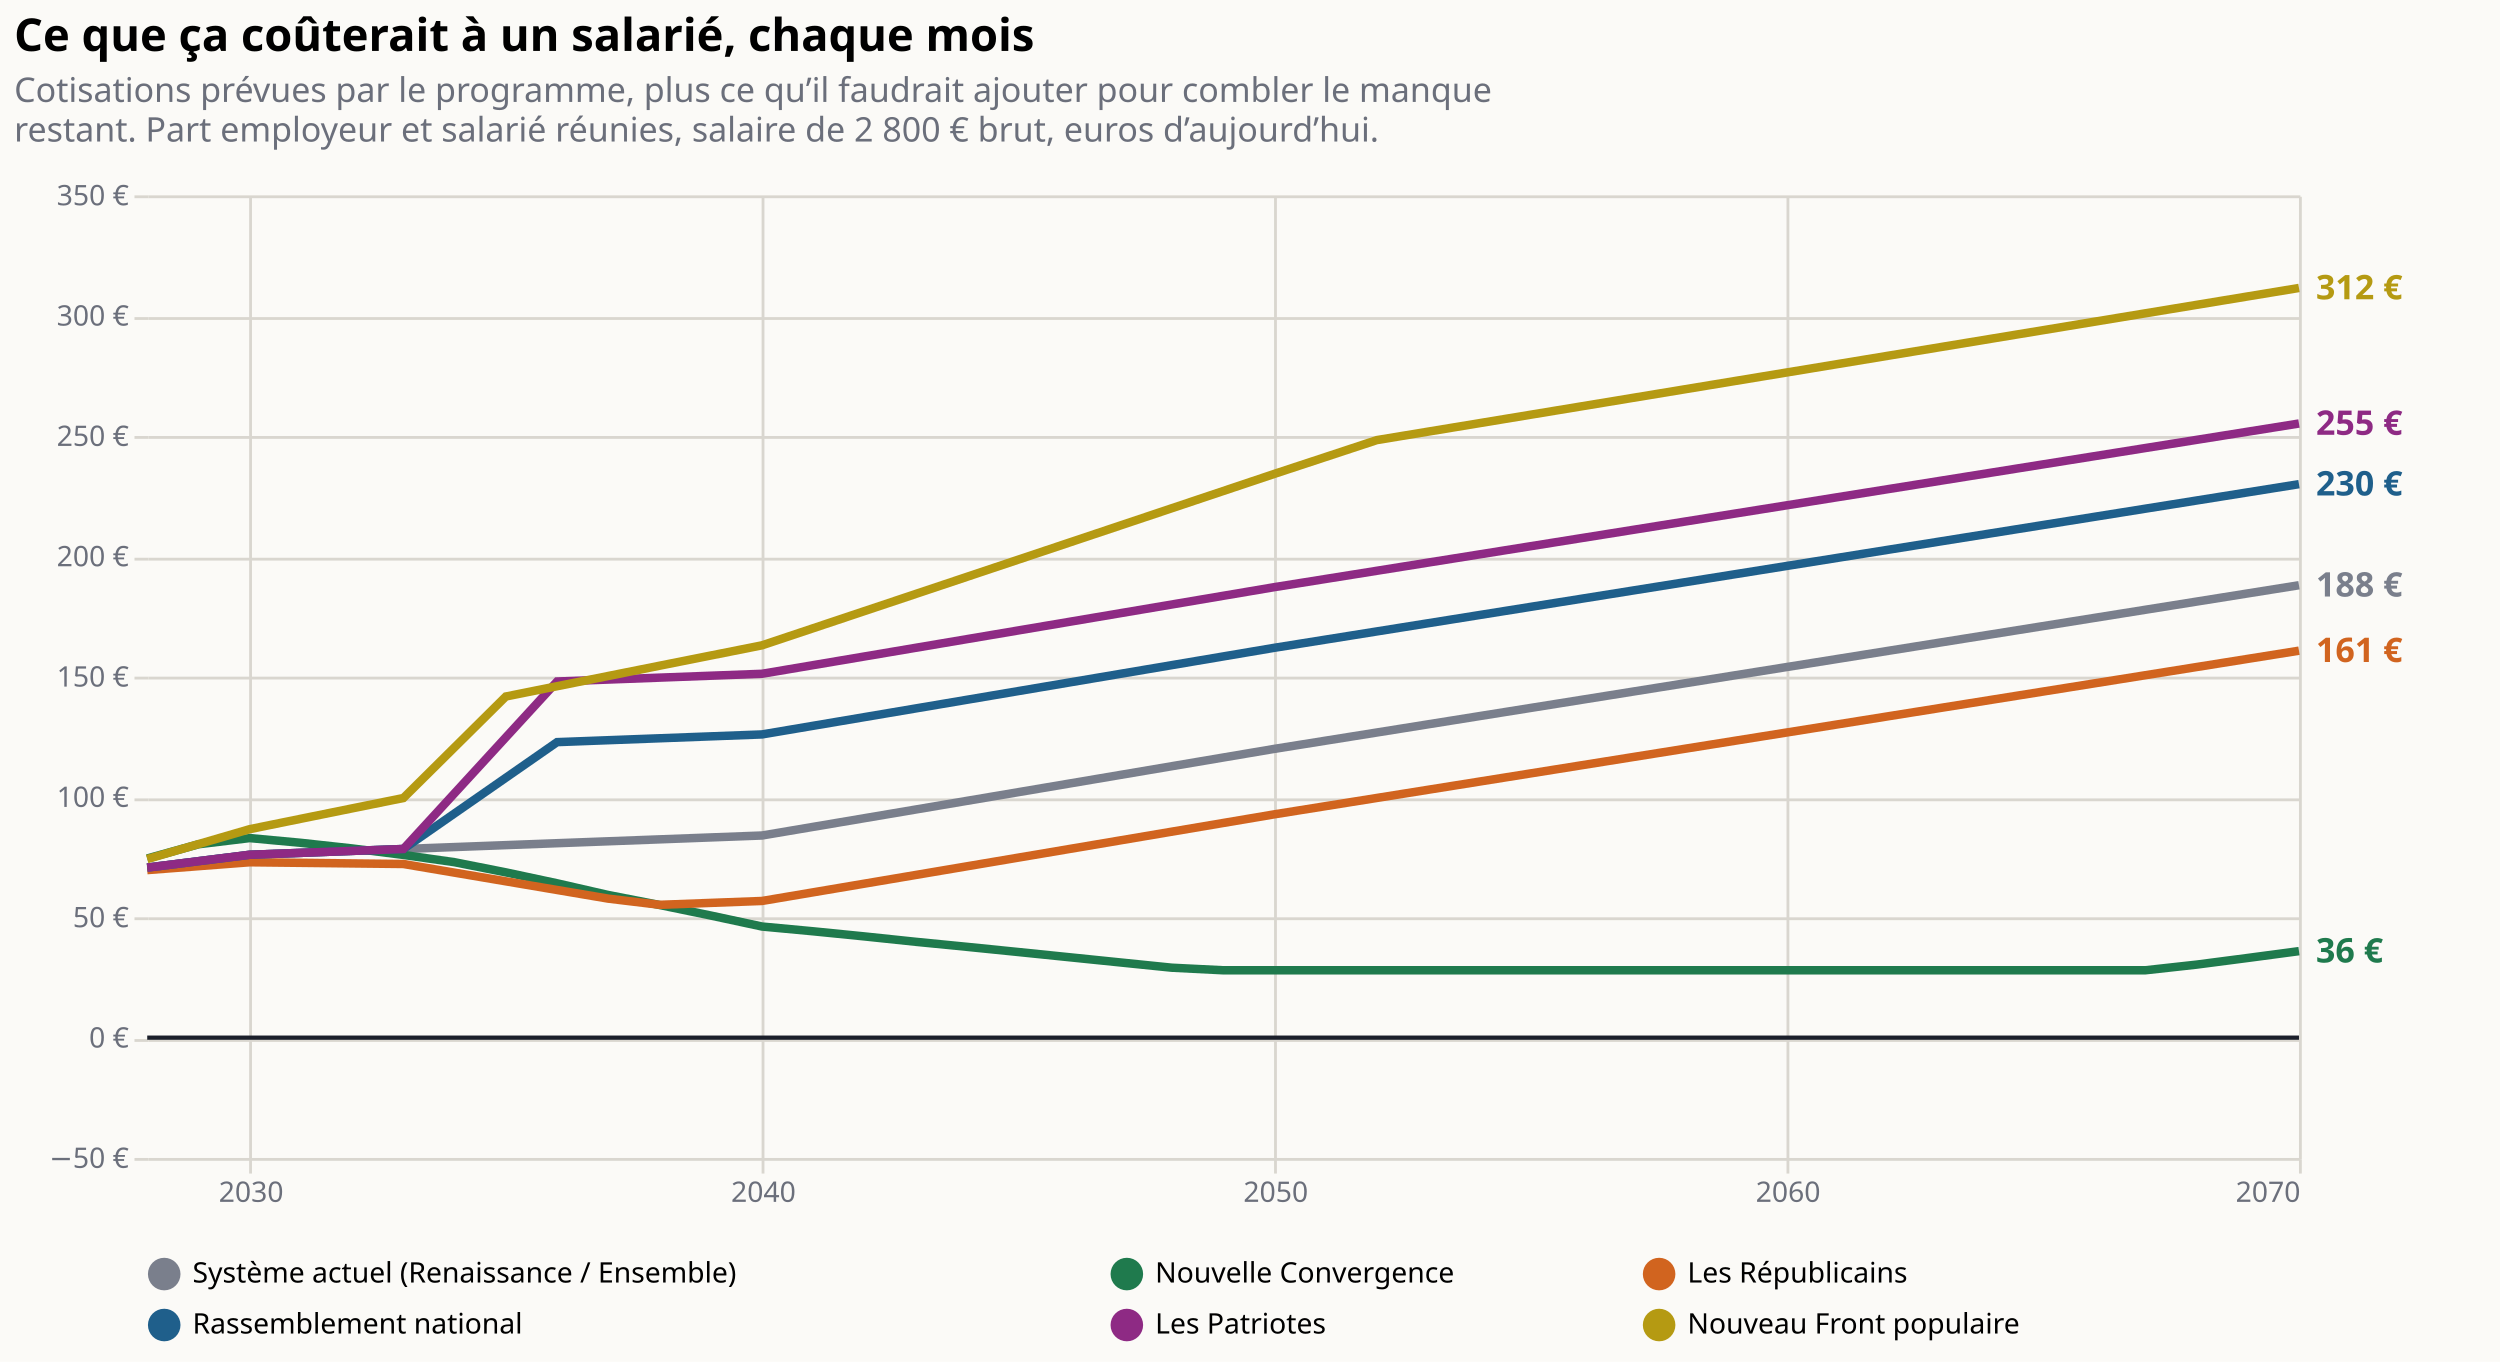
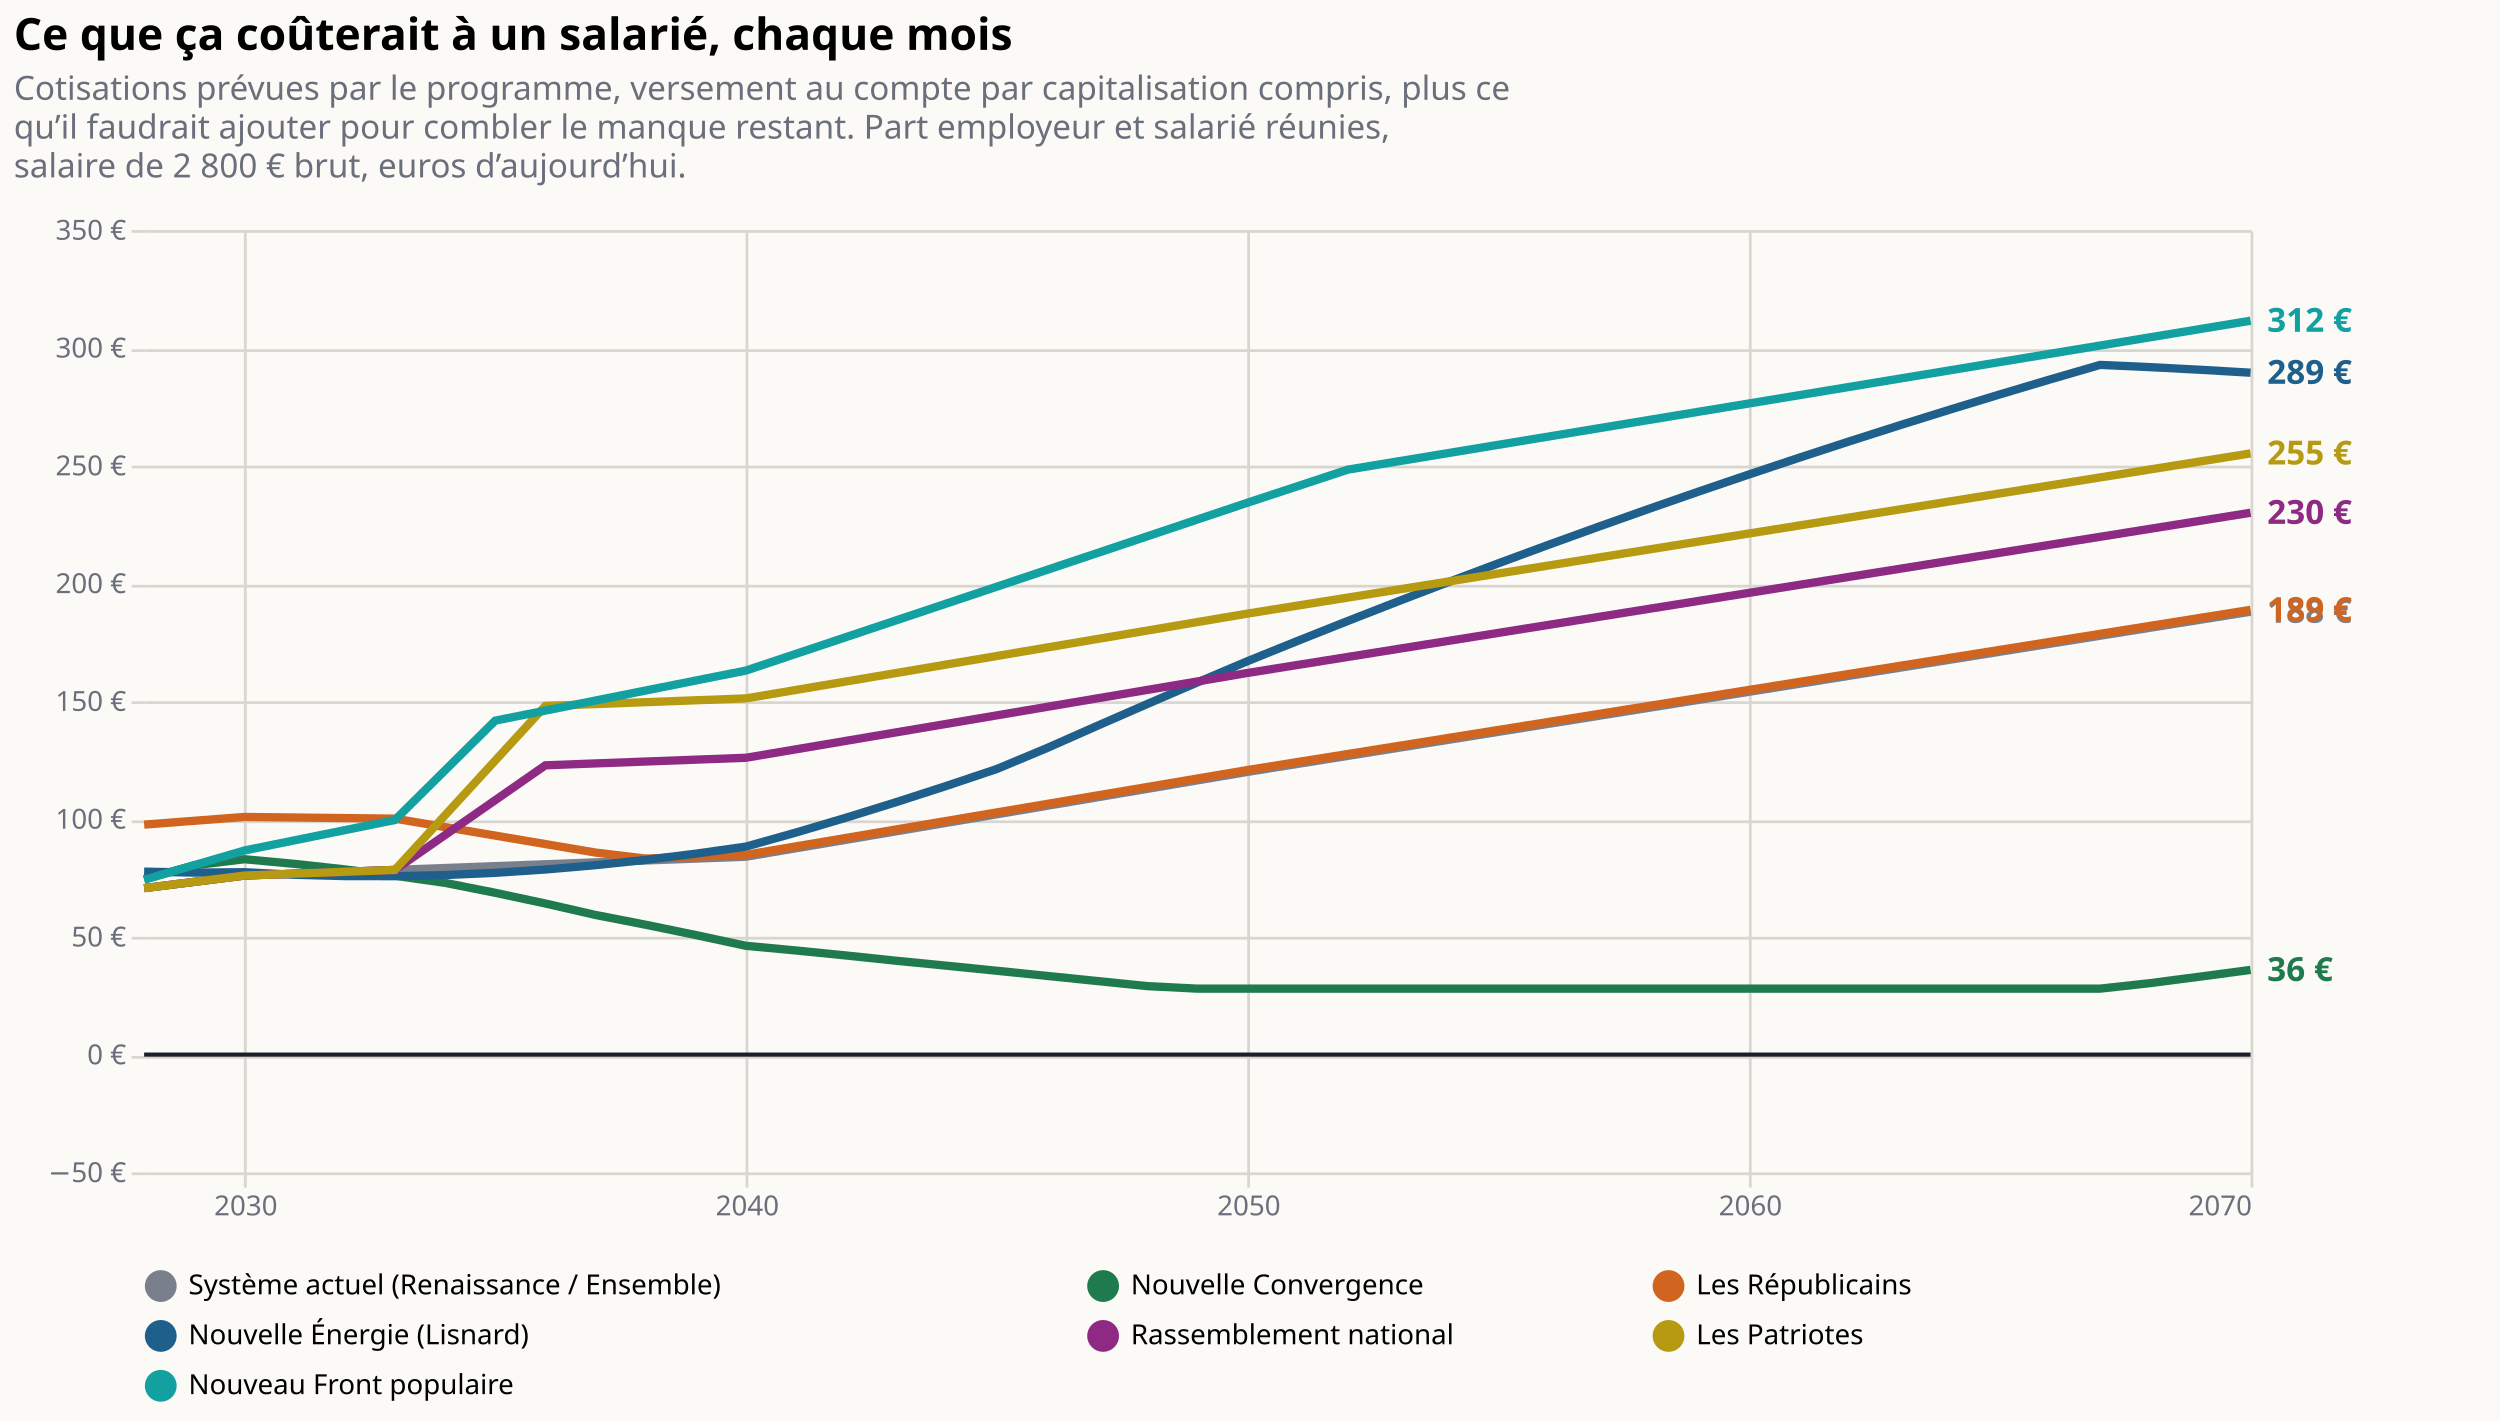
- <svg xmlns="http://www.w3.org/2000/svg" version="1.1" class="marks" width="883" height="481" viewBox="0 0 883 481">
-   <rect width="883" height="481" fill="#fbfaf7" />
-   <g fill="none" stroke-miterlimit="4" transform="translate(52,69)">
+ <svg xmlns="http://www.w3.org/2000/svg" version="1.1" class="marks" width="902" height="513" viewBox="0 0 902 513">
+   <rect width="902" height="513" fill="#fbfaf7" />
+   <g fill="none" stroke-miterlimit="4" transform="translate(52,83)">
    <g class="mark-group role-frame root" role="graphics-object" aria-roledescription="group mark container">
      <g transform="translate(0,0)">
        <path class="background" aria-hidden="true" d="M0,0h760v340h-760Z" />
        <g>
          <g class="mark-group role-axis" aria-hidden="true">
            <g transform="translate(0.5,340.5)">
              <path class="background" aria-hidden="true" d="M0,0h0v0h0Z" pointer-events="none" />
              <g>
                <g class="mark-rule role-axis-grid" pointer-events="none">
                  <line transform="translate(36,-340)" x2="0" y2="340" stroke="#d9d6cf" stroke-width="1" opacity="1" />
                  <line transform="translate(217,-340)" x2="0" y2="340" stroke="#d9d6cf" stroke-width="1" opacity="1" />
                  <line transform="translate(398,-340)" x2="0" y2="340" stroke="#d9d6cf" stroke-width="1" opacity="1" />
                  <line transform="translate(579,-340)" x2="0" y2="340" stroke="#d9d6cf" stroke-width="1" opacity="1" />
                  <line transform="translate(760,-340)" x2="0" y2="340" stroke="#d9d6cf" stroke-width="1" opacity="1" />
                </g>
              </g>
              <path class="foreground" aria-hidden="true" d="" pointer-events="none" display="none" />
            </g>
          </g>
          <g class="mark-group role-axis" aria-hidden="true">
            <g transform="translate(0.5,0.5)">
              <path class="background" aria-hidden="true" d="M0,0h0v0h0Z" pointer-events="none" />
              <g>
                <g class="mark-rule role-axis-grid" pointer-events="none">
                  <line transform="translate(0,340)" x2="760" y2="0" stroke="#d9d6cf" stroke-width="1" opacity="1" />
                  <line transform="translate(0,298)" x2="760" y2="0" stroke="#d9d6cf" stroke-width="1" opacity="1" />
                  <line transform="translate(0,255)" x2="760" y2="0" stroke="#d9d6cf" stroke-width="1" opacity="1" />
                  <line transform="translate(0,213)" x2="760" y2="0" stroke="#d9d6cf" stroke-width="1" opacity="1" />
                  <line transform="translate(0,170)" x2="760" y2="0" stroke="#d9d6cf" stroke-width="1" opacity="1" />
                  <line transform="translate(0,128)" x2="760" y2="0" stroke="#d9d6cf" stroke-width="1" opacity="1" />
                  <line transform="translate(0,85)" x2="760" y2="0" stroke="#d9d6cf" stroke-width="1" opacity="1" />
                  <line transform="translate(0,43)" x2="760" y2="0" stroke="#d9d6cf" stroke-width="1" opacity="1" />
                  <line transform="translate(0,0)" x2="760" y2="0" stroke="#d9d6cf" stroke-width="1" opacity="1" />
                </g>
              </g>
              <path class="foreground" aria-hidden="true" d="" pointer-events="none" display="none" />
            </g>
          </g>
          <g class="mark-group role-axis" role="graphics-symbol" aria-roledescription="axis" aria-label="X-axis for a linear scale with values from 2028 to 2070">
            <g transform="translate(0.5,340.5)">
              <path class="background" aria-hidden="true" d="M0,0h0v0h0Z" pointer-events="none" />
              <g>
                <g class="mark-rule role-axis-tick" pointer-events="none">
                  <line transform="translate(36,0)" x2="0" y2="5" stroke="#d9d6cf" stroke-width="1" opacity="1" />
                  <line transform="translate(217,0)" x2="0" y2="5" stroke="#d9d6cf" stroke-width="1" opacity="1" />
                  <line transform="translate(398,0)" x2="0" y2="5" stroke="#d9d6cf" stroke-width="1" opacity="1" />
                  <line transform="translate(579,0)" x2="0" y2="5" stroke="#d9d6cf" stroke-width="1" opacity="1" />
                  <line transform="translate(760,0)" x2="0" y2="5" stroke="#d9d6cf" stroke-width="1" opacity="1" />
                </g>
                <g class="mark-text role-axis-label" pointer-events="none">
                  <text text-anchor="middle" transform="translate(36.19048,15)" font-family="system-ui, sans-serif" font-size="10px" fill="#6b6f7b" opacity="1">2030</text>
                  <text text-anchor="middle" transform="translate(217.1429,15)" font-family="system-ui, sans-serif" font-size="10px" fill="#6b6f7b" opacity="1">2040</text>
                  <text text-anchor="middle" transform="translate(398.0952,15)" font-family="system-ui, sans-serif" font-size="10px" fill="#6b6f7b" opacity="1">2050</text>
                  <text text-anchor="middle" transform="translate(579.0476,15)" font-family="system-ui, sans-serif" font-size="10px" fill="#6b6f7b" opacity="1">2060</text>
                  <text text-anchor="end" transform="translate(760,15)" font-family="system-ui, sans-serif" font-size="10px" fill="#6b6f7b" opacity="1">2070</text>
                </g>
              </g>
              <path class="foreground" aria-hidden="true" d="" pointer-events="none" display="none" />
            </g>
          </g>
          <g class="mark-group role-axis" role="graphics-symbol" aria-roledescription="axis" aria-label="Y-axis for a linear scale with values from −50 to 350">
            <g transform="translate(0.5,0.5)">
              <path class="background" aria-hidden="true" d="M0,0h0v0h0Z" pointer-events="none" />
              <g>
                <g class="mark-rule role-axis-tick" pointer-events="none">
                  <line transform="translate(0,340)" x2="-5" y2="0" stroke="#d9d6cf" stroke-width="1" opacity="1" />
                  <line transform="translate(0,298)" x2="-5" y2="0" stroke="#d9d6cf" stroke-width="1" opacity="1" />
                  <line transform="translate(0,255)" x2="-5" y2="0" stroke="#d9d6cf" stroke-width="1" opacity="1" />
                  <line transform="translate(0,213)" x2="-5" y2="0" stroke="#d9d6cf" stroke-width="1" opacity="1" />
                  <line transform="translate(0,170)" x2="-5" y2="0" stroke="#d9d6cf" stroke-width="1" opacity="1" />
                  <line transform="translate(0,128)" x2="-5" y2="0" stroke="#d9d6cf" stroke-width="1" opacity="1" />
                  <line transform="translate(0,85)" x2="-5" y2="0" stroke="#d9d6cf" stroke-width="1" opacity="1" />
                  <line transform="translate(0,43)" x2="-5" y2="0" stroke="#d9d6cf" stroke-width="1" opacity="1" />
                  <line transform="translate(0,0)" x2="-5" y2="0" stroke="#d9d6cf" stroke-width="1" opacity="1" />
                </g>
                <g class="mark-text role-axis-label" pointer-events="none">
                  <text text-anchor="end" transform="translate(-7,343)" font-family="system-ui, sans-serif" font-size="10px" fill="#6b6f7b" opacity="1">−50 €</text>
                  <text text-anchor="end" transform="translate(-7,300.5)" font-family="system-ui, sans-serif" font-size="10px" fill="#6b6f7b" opacity="1">0 €</text>
                  <text text-anchor="end" transform="translate(-7,258)" font-family="system-ui, sans-serif" font-size="10px" fill="#6b6f7b" opacity="1">50 €</text>
                  <text text-anchor="end" transform="translate(-7,215.5)" font-family="system-ui, sans-serif" font-size="10px" fill="#6b6f7b" opacity="1">100 €</text>
                  <text text-anchor="end" transform="translate(-7,173)" font-family="system-ui, sans-serif" font-size="10px" fill="#6b6f7b" opacity="1">150 €</text>
                  <text text-anchor="end" transform="translate(-7,130.5)" font-family="system-ui, sans-serif" font-size="10px" fill="#6b6f7b" opacity="1">200 €</text>
                  <text text-anchor="end" transform="translate(-7,88)" font-family="system-ui, sans-serif" font-size="10px" fill="#6b6f7b" opacity="1">250 €</text>
                  <text text-anchor="end" transform="translate(-7,45.5)" font-family="system-ui, sans-serif" font-size="10px" fill="#6b6f7b" opacity="1">300 €</text>
                  <text text-anchor="end" transform="translate(-7,3)" font-family="system-ui, sans-serif" font-size="10px" fill="#6b6f7b" opacity="1">350 €</text>
                </g>
              </g>
              <path class="foreground" aria-hidden="true" d="" pointer-events="none" display="none" />
            </g>
          </g>
          <g class="mark-group role-scope layer_0_pathgroup" role="graphics-object" aria-roledescription="group mark container">
            <g transform="translate(0,0)">
              <path class="background" aria-hidden="true" d="M0,0h760v340h-760Z" />
              <g>
                <g class="mark-line role-mark layer_0_marks" role="graphics-object" aria-roledescription="line mark container">
                  <path aria-label="annee: 2028; valeur: 70.6666666667; programme: Système actuel (Renaissance / Ensemble)" role="graphics-symbol" aria-roledescription="line mark" d="M0,237.433L18.095,235.167L36.19,232.9L54.286,232.22L72.381,231.54L90.476,230.86L108.571,230.18L126.667,229.5L144.762,228.82L162.857,228.14L180.952,227.46L199.048,226.78L217.143,226.1L235.238,223.04L253.333,219.98L271.429,216.92L289.524,213.86L307.619,210.8L325.714,207.74L343.81,204.68L361.905,201.62L380,198.56L398.095,195.5L416.19,192.61L434.286,189.72L452.381,186.83L470.476,183.94L488.571,181.05L506.667,178.16L524.762,175.27L542.857,172.38L560.952,169.49L579.048,166.6L597.143,163.71L615.238,160.82L633.333,157.93L651.429,155.04L669.524,152.15L687.619,149.26L705.714,146.37L723.81,143.48L741.905,140.59L760,137.7" stroke="#7a7f8c" stroke-width="3" />
                </g>
              </g>
              <path class="foreground" aria-hidden="true" d="" display="none" />
            </g>
            <g transform="translate(0,0)">
              <path class="background" aria-hidden="true" d="M0,0h760v340h-760Z" />
              <g>
                <g class="mark-line role-mark layer_0_marks" role="graphics-object" aria-roledescription="line mark container">
                  <path aria-label="annee: 2028; valeur: 74.447272; programme: Nouvelle Convergence" role="graphics-symbol" aria-roledescription="line mark" d="M0,234.22L18.095,229.198L36.19,227.01L54.286,228.688L72.381,230.673L90.476,232.958L108.571,235.54L126.667,239.12L144.762,242.983L162.857,247.124L180.952,250.643L199.048,254.37L217.143,258.251L235.238,259.938L253.333,261.745L271.429,263.646L289.524,265.424L307.619,267.25L325.714,269.1L343.81,270.948L361.905,272.794L380,273.7L398.095,273.7L416.19,273.7L434.286,273.7L452.381,273.7L470.476,273.7L488.571,273.7L506.667,273.7L524.762,273.7L542.857,273.7L560.952,273.7L579.048,273.7L597.143,273.7L615.238,273.7L633.333,273.7L651.429,273.7L669.524,273.7L687.619,273.7L705.714,273.7L723.81,271.706L741.905,269.35L760,266.941" stroke="#1f7a4d" stroke-width="3" />
                </g>
              </g>
              <path class="foreground" aria-hidden="true" d="" display="none" />
            </g>
            <g transform="translate(0,0)">
              <path class="background" aria-hidden="true" d="M0,0h760v340h-760Z" />
              <g>
                <g class="mark-line role-mark layer_0_marks" role="graphics-object" aria-roledescription="line mark container">
-                   <path aria-label="annee: 2028; valeur: 69.6266666667; programme: Les Républicains" role="graphics-symbol" aria-roledescription="line mark" d="M0,238.317L18.095,236.935L36.19,235.552L54.286,235.756L72.381,235.96L90.476,236.164L108.571,239.224L126.667,242.284L144.762,245.344L162.857,248.404L180.952,250.58L199.048,249.9L217.143,249.22L235.238,246.16L253.333,243.1L271.429,240.04L289.524,236.98L307.619,233.92L325.714,230.86L343.81,227.8L361.905,224.74L380,221.68L398.095,218.62L416.19,215.73L434.286,212.84L452.381,209.95L470.476,207.06L488.571,204.17L506.667,201.28L524.762,198.39L542.857,195.5L560.952,192.61L579.048,189.72L597.143,186.83L615.238,183.94L633.333,181.05L651.429,178.16L669.524,175.27L687.619,172.38L705.714,169.49L723.81,166.6L741.905,163.71L760,160.82" stroke="#d1641f" stroke-width="3" />
-                 </g>
-               </g>
-               <path class="foreground" aria-hidden="true" d="" display="none" />
-             </g>
-             <g transform="translate(0,0)">
-               <path class="background" aria-hidden="true" d="M0,0h760v340h-760Z" />
-               <g>
-                 <g class="mark-line role-mark layer_0_marks" role="graphics-object" aria-roledescription="line mark container">
-                   <path aria-label="annee: 2028; valeur: 70.6666666667; programme: Rassemblement national" role="graphics-symbol" aria-roledescription="line mark" d="M0,237.433L18.095,235.167L36.19,232.9L54.286,232.22L72.381,231.54L90.476,230.86L108.571,218.28L126.667,205.7L144.762,193.12L162.857,192.44L180.952,191.76L199.048,191.08L217.143,190.4L235.238,187.34L253.333,184.28L271.429,181.22L289.524,178.16L307.619,175.1L325.714,172.04L343.81,168.98L361.905,165.92L380,162.86L398.095,159.8L416.19,156.91L434.286,154.02L452.381,151.13L470.476,148.24L488.571,145.35L506.667,142.46L524.762,139.57L542.857,136.68L560.952,133.79L579.048,130.9L597.143,128.01L615.238,125.12L633.333,122.23L651.429,119.34L669.524,116.45L687.619,113.56L705.714,110.67L723.81,107.78L741.905,104.89L760,102" stroke="#1f5f8b" stroke-width="3" />
-                 </g>
-               </g>
-               <path class="foreground" aria-hidden="true" d="" display="none" />
-             </g>
-             <g transform="translate(0,0)">
-               <path class="background" aria-hidden="true" d="M0,0h760v340h-760Z" />
-               <g>
-                 <g class="mark-line role-mark layer_0_marks" role="graphics-object" aria-roledescription="line mark container">
-                   <path aria-label="annee: 2028; valeur: 70.6666666667; programme: Les Patriotes" role="graphics-symbol" aria-roledescription="line mark" d="M0,237.433L18.095,235.167L36.19,232.9L54.286,232.22L72.381,231.54L90.476,230.86L108.571,211.14L126.667,191.42L144.762,171.7L162.857,171.02L180.952,170.34L199.048,169.66L217.143,168.98L235.238,165.92L253.333,162.86L271.429,159.8L289.524,156.74L307.619,153.68L325.714,150.62L343.81,147.56L361.905,144.5L380,141.44L398.095,138.38L416.19,135.49L434.286,132.6L452.381,129.71L470.476,126.82L488.571,123.93L506.667,121.04L524.762,118.15L542.857,115.26L560.952,112.37L579.048,109.48L597.143,106.59L615.238,103.7L633.333,100.81L651.429,97.92L669.524,95.03L687.619,92.14L705.714,89.25L723.81,86.36L741.905,83.47L760,80.58" stroke="#8e2a84" stroke-width="3" />
-                 </g>
-               </g>
-               <path class="foreground" aria-hidden="true" d="" display="none" />
-             </g>
-             <g transform="translate(0,0)">
-               <path class="background" aria-hidden="true" d="M0,0h760v340h-760Z" />
-               <g>
-                 <g class="mark-line role-mark layer_0_marks" role="graphics-object" aria-roledescription="line mark container">
-                   <path aria-label="annee: 2028; valeur: 74.2208; programme: Nouveau Front populaire" role="graphics-symbol" aria-roledescription="line mark" d="M0,234.412L18.095,229.132L36.19,223.859L54.286,220.182L72.381,216.515L90.476,212.856L108.571,194.926L126.667,177.004L144.762,173.371L162.857,169.747L180.952,166.132L199.048,162.525L217.143,158.927L235.238,152.881L253.333,146.834L271.429,140.784L289.524,134.732L307.619,128.678L325.714,122.621L343.81,116.563L361.905,110.502L380,104.439L398.095,98.374L416.19,92.412L434.286,86.442L452.381,83.456L470.476,80.471L488.571,77.486L506.667,74.501L524.762,71.516L542.857,68.53L560.952,65.545L579.048,62.56L597.143,59.575L615.238,56.59L633.333,53.604L651.429,50.619L669.524,47.634L687.619,44.649L705.714,41.664L723.81,38.678L741.905,35.693L760,32.708" stroke="#b59a12" stroke-width="3" />
+                   <path aria-label="annee: 2028; valeur: 97.6266666667; programme: Les Républicains" role="graphics-symbol" aria-roledescription="line mark" d="M0,214.517L18.095,213.135L36.19,211.752L54.286,211.956L72.381,212.16L90.476,212.364L108.571,215.424L126.667,218.484L144.762,221.544L162.857,224.604L180.952,226.78L199.048,226.1L217.143,225.42L235.238,222.36L253.333,219.3L271.429,216.24L289.524,213.18L307.619,210.12L325.714,207.06L343.81,204L361.905,200.94L380,197.88L398.095,194.82L416.19,191.93L434.286,189.04L452.381,186.15L470.476,183.26L488.571,180.37L506.667,177.48L524.762,174.59L542.857,171.7L560.952,168.81L579.048,165.92L597.143,163.03L615.238,160.14L633.333,157.25L651.429,154.36L669.524,151.47L687.619,148.58L705.714,145.69L723.81,142.8L741.905,139.91L760,137.02" stroke="#d1641f" stroke-width="3" />
+                 </g>
+               </g>
+               <path class="foreground" aria-hidden="true" d="" display="none" />
+             </g>
+             <g transform="translate(0,0)">
+               <path class="background" aria-hidden="true" d="M0,0h760v340h-760Z" />
+               <g>
+                 <g class="mark-line role-mark layer_0_marks" role="graphics-object" aria-roledescription="line mark container">
+                   <path aria-label="annee: 2028; valeur: 77.6666666667; programme: Nouvelle Énergie (Lisnard)" role="graphics-symbol" aria-roledescription="line mark" d="M0,231.483L18.095,231.835L36.19,231.68L54.286,232.621L72.381,233.093L90.476,233.12L108.571,232.719L126.667,231.912L144.762,230.718L162.857,229.156L180.952,227.245L199.048,225.002L217.143,222.446L235.238,217.353L253.333,211.992L271.429,206.38L289.524,200.531L307.619,194.46L325.714,186.908L343.81,178.907L361.905,171.008L380,163.217L398.095,155.539L416.19,148.228L434.286,141.041L452.381,133.982L470.476,127.052L488.571,120.25L506.667,113.577L524.762,107.032L542.857,100.616L560.952,94.328L579.048,88.169L597.143,82.138L615.238,76.236L633.333,70.462L651.429,64.817L669.524,59.3L687.619,53.912L705.714,48.652L723.81,49.471L741.905,50.414L760,51.474" stroke="#1f5f8b" stroke-width="3" />
+                 </g>
+               </g>
+               <path class="foreground" aria-hidden="true" d="" display="none" />
+             </g>
+             <g transform="translate(0,0)">
+               <path class="background" aria-hidden="true" d="M0,0h760v340h-760Z" />
+               <g>
+                 <g class="mark-line role-mark layer_0_marks" role="graphics-object" aria-roledescription="line mark container">
+                   <path aria-label="annee: 2028; valeur: 70.6666666667; programme: Rassemblement national" role="graphics-symbol" aria-roledescription="line mark" d="M0,237.433L18.095,235.167L36.19,232.9L54.286,232.22L72.381,231.54L90.476,230.86L108.571,218.28L126.667,205.7L144.762,193.12L162.857,192.44L180.952,191.76L199.048,191.08L217.143,190.4L235.238,187.34L253.333,184.28L271.429,181.22L289.524,178.16L307.619,175.1L325.714,172.04L343.81,168.98L361.905,165.92L380,162.86L398.095,159.8L416.19,156.91L434.286,154.02L452.381,151.13L470.476,148.24L488.571,145.35L506.667,142.46L524.762,139.57L542.857,136.68L560.952,133.79L579.048,130.9L597.143,128.01L615.238,125.12L633.333,122.23L651.429,119.34L669.524,116.45L687.619,113.56L705.714,110.67L723.81,107.78L741.905,104.89L760,102" stroke="#8e2a84" stroke-width="3" />
+                 </g>
+               </g>
+               <path class="foreground" aria-hidden="true" d="" display="none" />
+             </g>
+             <g transform="translate(0,0)">
+               <path class="background" aria-hidden="true" d="M0,0h760v340h-760Z" />
+               <g>
+                 <g class="mark-line role-mark layer_0_marks" role="graphics-object" aria-roledescription="line mark container">
+                   <path aria-label="annee: 2028; valeur: 70.6666666667; programme: Les Patriotes" role="graphics-symbol" aria-roledescription="line mark" d="M0,237.433L18.095,235.167L36.19,232.9L54.286,232.22L72.381,231.54L90.476,230.86L108.571,211.14L126.667,191.42L144.762,171.7L162.857,171.02L180.952,170.34L199.048,169.66L217.143,168.98L235.238,165.92L253.333,162.86L271.429,159.8L289.524,156.74L307.619,153.68L325.714,150.62L343.81,147.56L361.905,144.5L380,141.44L398.095,138.38L416.19,135.49L434.286,132.6L452.381,129.71L470.476,126.82L488.571,123.93L506.667,121.04L524.762,118.15L542.857,115.26L560.952,112.37L579.048,109.48L597.143,106.59L615.238,103.7L633.333,100.81L651.429,97.92L669.524,95.03L687.619,92.14L705.714,89.25L723.81,86.36L741.905,83.47L760,80.58" stroke="#b59a12" stroke-width="3" />
+                 </g>
+               </g>
+               <path class="foreground" aria-hidden="true" d="" display="none" />
+             </g>
+             <g transform="translate(0,0)">
+               <path class="background" aria-hidden="true" d="M0,0h760v340h-760Z" />
+               <g>
+                 <g class="mark-line role-mark layer_0_marks" role="graphics-object" aria-roledescription="line mark container">
+                   <path aria-label="annee: 2028; valeur: 74.2208; programme: Nouveau Front populaire" role="graphics-symbol" aria-roledescription="line mark" d="M0,234.412L18.095,229.132L36.19,223.859L54.286,220.182L72.381,216.515L90.476,212.856L108.571,194.926L126.667,177.004L144.762,173.371L162.857,169.747L180.952,166.132L199.048,162.525L217.143,158.927L235.238,152.881L253.333,146.834L271.429,140.784L289.524,134.732L307.619,128.678L325.714,122.621L343.81,116.563L361.905,110.502L380,104.439L398.095,98.374L416.19,92.412L434.286,86.442L452.381,83.456L470.476,80.471L488.571,77.486L506.667,74.501L524.762,71.516L542.857,68.53L560.952,65.545L579.048,62.56L597.143,59.575L615.238,56.59L633.333,53.604L651.429,50.619L669.524,47.634L687.619,44.649L705.714,41.664L723.81,38.678L741.905,35.693L760,32.708" stroke="#12a0a0" stroke-width="3" />
                </g>
              </g>
              <path class="foreground" aria-hidden="true" d="" display="none" />
            </g>
          </g>
          <g class="mark-rule role-mark layer_1_marks" role="graphics-object" aria-roledescription="rule mark container">
            <line aria-label="y: 0" role="graphics-symbol" aria-roledescription="rule mark" transform="translate(0,297.5)" x2="760" y2="0" stroke="#1b1f2a" stroke-width="1.5" />
          </g>
          <g class="mark-text role-mark layer_2_marks" role="graphics-object" aria-roledescription="text mark container">
            <text aria-label="annee: 2070; valeur: 188; programme: Système actuel (Renaissance / Ensemble); etiquette: 188 €" role="graphics-symbol" aria-roledescription="text mark" text-anchor="start" transform="translate(766,141.7)" font-family="system-ui, sans-serif" font-size="12px" font-weight="bold" fill="#7a7f8c">188 €</text>
            <text aria-label="annee: 2070; valeur: 35.9515129253; programme: Nouvelle Convergence; etiquette: 36 €" role="graphics-symbol" aria-roledescription="text mark" text-anchor="start" transform="translate(766,270.9412)" font-family="system-ui, sans-serif" font-size="12px" font-weight="bold" fill="#1f7a4d">36 €</text>
-             <text aria-label="annee: 2070; valeur: 160.8; programme: Les Républicains; etiquette: 161 €" role="graphics-symbol" aria-roledescription="text mark" text-anchor="start" transform="translate(766,164.82)" font-family="system-ui, sans-serif" font-size="12px" font-weight="bold" fill="#d1641f">161 €</text>
-             <text aria-label="annee: 2070; valeur: 230; programme: Rassemblement national; etiquette: 230 €" role="graphics-symbol" aria-roledescription="text mark" text-anchor="start" transform="translate(766,106)" font-family="system-ui, sans-serif" font-size="12px" font-weight="bold" fill="#1f5f8b">230 €</text>
-             <text aria-label="annee: 2070; valeur: 255.2; programme: Les Patriotes; etiquette: 255 €" role="graphics-symbol" aria-roledescription="text mark" text-anchor="start" transform="translate(766,84.58)" font-family="system-ui, sans-serif" font-size="12px" font-weight="bold" fill="#8e2a84">255 €</text>
-             <text aria-label="annee: 2070; valeur: 311.52; programme: Nouveau Front populaire; etiquette: 312 €" role="graphics-symbol" aria-roledescription="text mark" text-anchor="start" transform="translate(766,36.708)" font-family="system-ui, sans-serif" font-size="12px" font-weight="bold" fill="#b59a12">312 €</text>
-           </g>
-           <g class="mark-group role-legend" role="graphics-symbol" aria-roledescription="legend" aria-label="Symbol legend for fill color and stroke color with 6 values: Système actuel (Renaissance / Ensemble), Nouvelle Convergence, Les Républicains, Rassemblement national, Les Patriotes, Nouveau Front populaire">
+             <text aria-label="annee: 2070; valeur: 188.8; programme: Les Républicains; etiquette: 189 €" role="graphics-symbol" aria-roledescription="text mark" text-anchor="start" transform="translate(766,141.02)" font-family="system-ui, sans-serif" font-size="12px" font-weight="bold" fill="#d1641f">189 €</text>
+             <text aria-label="annee: 2070; valeur: 289.44224911; programme: Nouvelle Énergie (Lisnard); etiquette: 289 €" role="graphics-symbol" aria-roledescription="text mark" text-anchor="start" transform="translate(766,55.47409)" font-family="system-ui, sans-serif" font-size="12px" font-weight="bold" fill="#1f5f8b">289 €</text>
+             <text aria-label="annee: 2070; valeur: 230; programme: Rassemblement national; etiquette: 230 €" role="graphics-symbol" aria-roledescription="text mark" text-anchor="start" transform="translate(766,106)" font-family="system-ui, sans-serif" font-size="12px" font-weight="bold" fill="#8e2a84">230 €</text>
+             <text aria-label="annee: 2070; valeur: 255.2; programme: Les Patriotes; etiquette: 255 €" role="graphics-symbol" aria-roledescription="text mark" text-anchor="start" transform="translate(766,84.58)" font-family="system-ui, sans-serif" font-size="12px" font-weight="bold" fill="#b59a12">255 €</text>
+             <text aria-label="annee: 2070; valeur: 311.52; programme: Nouveau Front populaire; etiquette: 312 €" role="graphics-symbol" aria-roledescription="text mark" text-anchor="start" transform="translate(766,36.708)" font-family="system-ui, sans-serif" font-size="12px" font-weight="bold" fill="#12a0a0">312 €</text>
+           </g>
+           <g class="mark-group role-legend" role="graphics-symbol" aria-roledescription="legend" aria-label="Symbol legend for fill color and stroke color with 7 values: Système actuel (Renaissance / Ensemble), Nouvelle Convergence, Les Républicains, Nouvelle Énergie (Lisnard), Rassemblement national, Les Patriotes, Nouveau Front populaire">
            <g transform="translate(0,375)">
-               <path class="background" aria-hidden="true" d="M0,0h728v32h-728Z" pointer-events="none" />
+               <path class="background" aria-hidden="true" d="M0,0h688v50h-688Z" pointer-events="none" />
              <g>
                <g class="mark-group role-legend-entry">
                  <g transform="translate(0,0)">
                    <path class="background" aria-hidden="true" d="M0,0h0v0h0Z" pointer-events="none" />
                    <g>
                      <g class="mark-group role-scope" role="graphics-object" aria-roledescription="group mark container">
                        <g transform="translate(0,0)">
                          <path class="background" aria-hidden="true" d="M0,0h328v14h-328Z" pointer-events="none" opacity="1" />
                          <g>
                            <g class="mark-symbol role-legend-symbol" pointer-events="none">
                              <path transform="translate(6,6)" d="M5,0A5,5,0,1,1,-5,0A5,5,0,1,1,5,0" fill="#7a7f8c" stroke="#7a7f8c" stroke-width="1.5" opacity="1" />
                            </g>
                            <g class="mark-text role-legend-label" pointer-events="none">
                              <text text-anchor="start" transform="translate(16,9)" font-family="system-ui, sans-serif" font-size="10px" fill="#000" opacity="1">Système actuel (Renaissance / Ensemble)</text>
                            </g>
                          </g>
                          <path class="foreground" aria-hidden="true" d="" pointer-events="none" display="none" />
                        </g>
                        <g transform="translate(340,0)">
-                           <path class="background" aria-hidden="true" d="M0,0h176v14h-176Z" pointer-events="none" opacity="1" />
+                           <path class="background" aria-hidden="true" d="M0,0h192v14h-192Z" pointer-events="none" opacity="1" />
                          <g>
                            <g class="mark-symbol role-legend-symbol" pointer-events="none">
                              <path transform="translate(6,6)" d="M5,0A5,5,0,1,1,-5,0A5,5,0,1,1,5,0" fill="#1f7a4d" stroke="#1f7a4d" stroke-width="1.5" opacity="1" />
                            </g>
                            <g class="mark-text role-legend-label" pointer-events="none">
                              <text text-anchor="start" transform="translate(16,9)" font-family="system-ui, sans-serif" font-size="10px" fill="#000" opacity="1">Nouvelle Convergence</text>
                            </g>
                          </g>
                          <path class="foreground" aria-hidden="true" d="" pointer-events="none" display="none" />
                        </g>
-                         <g transform="translate(528,0)">
-                           <path class="background" aria-hidden="true" d="M0,0h200v14h-200Z" pointer-events="none" opacity="1" />
+                         <g transform="translate(544,0)">
+                           <path class="background" aria-hidden="true" d="M0,0h144v14h-144Z" pointer-events="none" opacity="1" />
                          <g>
                            <g class="mark-symbol role-legend-symbol" pointer-events="none">
                              <path transform="translate(6,6)" d="M5,0A5,5,0,1,1,-5,0A5,5,0,1,1,5,0" fill="#d1641f" stroke="#d1641f" stroke-width="1.5" opacity="1" />
                            </g>
                            <g class="mark-text role-legend-label" pointer-events="none">
                              <text text-anchor="start" transform="translate(16,9)" font-family="system-ui, sans-serif" font-size="10px" fill="#000" opacity="1">Les Républicains</text>
                            </g>
                          </g>
                          <path class="foreground" aria-hidden="true" d="" pointer-events="none" display="none" />
                        </g>
                        <g transform="translate(0,18)">
                          <path class="background" aria-hidden="true" d="M0,0h328v14h-328Z" pointer-events="none" opacity="1" />
                          <g>
                            <g class="mark-symbol role-legend-symbol" pointer-events="none">
                              <path transform="translate(6,6)" d="M5,0A5,5,0,1,1,-5,0A5,5,0,1,1,5,0" fill="#1f5f8b" stroke="#1f5f8b" stroke-width="1.5" opacity="1" />
                            </g>
                            <g class="mark-text role-legend-label" pointer-events="none">
+                               <text text-anchor="start" transform="translate(16,9)" font-family="system-ui, sans-serif" font-size="10px" fill="#000" opacity="1">Nouvelle Énergie (Lisnard)</text>
+                             </g>
+                           </g>
+                           <path class="foreground" aria-hidden="true" d="" pointer-events="none" display="none" />
+                         </g>
+                         <g transform="translate(340,18)">
+                           <path class="background" aria-hidden="true" d="M0,0h192v14h-192Z" pointer-events="none" opacity="1" />
+                           <g>
+                             <g class="mark-symbol role-legend-symbol" pointer-events="none">
+                               <path transform="translate(6,6)" d="M5,0A5,5,0,1,1,-5,0A5,5,0,1,1,5,0" fill="#8e2a84" stroke="#8e2a84" stroke-width="1.5" opacity="1" />
+                             </g>
+                             <g class="mark-text role-legend-label" pointer-events="none">
                              <text text-anchor="start" transform="translate(16,9)" font-family="system-ui, sans-serif" font-size="10px" fill="#000" opacity="1">Rassemblement national</text>
                            </g>
                          </g>
                          <path class="foreground" aria-hidden="true" d="" pointer-events="none" display="none" />
                        </g>
-                         <g transform="translate(340,18)">
-                           <path class="background" aria-hidden="true" d="M0,0h176v14h-176Z" pointer-events="none" opacity="1" />
-                           <g>
-                             <g class="mark-symbol role-legend-symbol" pointer-events="none">
-                               <path transform="translate(6,6)" d="M5,0A5,5,0,1,1,-5,0A5,5,0,1,1,5,0" fill="#8e2a84" stroke="#8e2a84" stroke-width="1.5" opacity="1" />
+                         <g transform="translate(544,18)">
+                           <path class="background" aria-hidden="true" d="M0,0h144v14h-144Z" pointer-events="none" opacity="1" />
+                           <g>
+                             <g class="mark-symbol role-legend-symbol" pointer-events="none">
+                               <path transform="translate(6,6)" d="M5,0A5,5,0,1,1,-5,0A5,5,0,1,1,5,0" fill="#b59a12" stroke="#b59a12" stroke-width="1.5" opacity="1" />
                            </g>
                            <g class="mark-text role-legend-label" pointer-events="none">
                              <text text-anchor="start" transform="translate(16,9)" font-family="system-ui, sans-serif" font-size="10px" fill="#000" opacity="1">Les Patriotes</text>
                            </g>
                          </g>
                          <path class="foreground" aria-hidden="true" d="" pointer-events="none" display="none" />
                        </g>
-                         <g transform="translate(528,18)">
-                           <path class="background" aria-hidden="true" d="M0,0h200v14h-200Z" pointer-events="none" opacity="1" />
-                           <g>
-                             <g class="mark-symbol role-legend-symbol" pointer-events="none">
-                               <path transform="translate(6,6)" d="M5,0A5,5,0,1,1,-5,0A5,5,0,1,1,5,0" fill="#b59a12" stroke="#b59a12" stroke-width="1.5" opacity="1" />
+                         <g transform="translate(0,36)">
+                           <path class="background" aria-hidden="true" d="M0,0h328v14h-328Z" pointer-events="none" opacity="1" />
+                           <g>
+                             <g class="mark-symbol role-legend-symbol" pointer-events="none">
+                               <path transform="translate(6,6)" d="M5,0A5,5,0,1,1,-5,0A5,5,0,1,1,5,0" fill="#12a0a0" stroke="#12a0a0" stroke-width="1.5" opacity="1" />
                            </g>
                            <g class="mark-text role-legend-label" pointer-events="none">
                              <text text-anchor="start" transform="translate(16,9)" font-family="system-ui, sans-serif" font-size="10px" fill="#000" opacity="1">Nouveau Front populaire</text>
                            </g>
                          </g>
                          <path class="foreground" aria-hidden="true" d="" pointer-events="none" display="none" />
                        </g>
                      </g>
                    </g>
                    <path class="foreground" aria-hidden="true" d="" pointer-events="none" display="none" />
                  </g>
                </g>
              </g>
              <path class="foreground" aria-hidden="true" d="" pointer-events="none" display="none" />
            </g>
          </g>
          <g class="mark-group role-title">
-             <g transform="translate(-47,-64)">
+             <g transform="translate(-47,-78)">
              <path class="background" aria-hidden="true" d="M0,0h0v0h0Z" pointer-events="none" />
              <g>
                <g class="mark-text role-title-text" role="graphics-symbol" aria-roledescription="title" aria-label="Title text 'Ce que ça coûterait à un salarié, chaque mois'" pointer-events="none">
                  <text text-anchor="start" transform="translate(0,13)" font-family="system-ui, sans-serif" font-size="16px" font-weight="bold" fill="#000" opacity="1">Ce que ça coûterait à un salarié, chaque mois</text>
                </g>
-                 <g class="mark-text role-title-subtitle" role="graphics-symbol" aria-roledescription="subtitle" aria-label="Subtitle text 'Cotisations prévues par le programme, plus ce qu’il faudrait ajouter pour combler le manque restant. Part employeur et salarié réunies, salaire de 2 800 € brut, euros d’aujourd’hui.'" pointer-events="none">
+                 <g class="mark-text role-title-subtitle" role="graphics-symbol" aria-roledescription="subtitle" aria-label="Subtitle text 'Cotisations prévues par le programme, versement au compte par capitalisation compris, plus ce qu’il faudrait ajouter pour combler le manque restant. Part employeur et salarié réunies, salaire de 2 800 € brut, euros d’aujourd’hui.'" pointer-events="none">
                  <text text-anchor="start" transform="translate(0,31)" font-family="system-ui, sans-serif" font-size="12px" fill="#6b6f7b" opacity="1">
-                     <tspan>Cotisations prévues par le programme, plus ce qu’il faudrait ajouter pour combler le manque</tspan>
-                     <tspan x="0" dy="14">restant. Part employeur et salarié réunies, salaire de 2 800 € brut, euros d’aujourd’hui.</tspan>
+                     <tspan>Cotisations prévues par le programme, versement au compte par capitalisation compris, plus ce</tspan>
+                     <tspan x="0" dy="14">qu’il faudrait ajouter pour combler le manque restant. Part employeur et salarié réunies,</tspan>
+                     <tspan x="0" dy="14">salaire de 2 800 € brut, euros d’aujourd’hui.</tspan>
                  </text>
                </g>
              </g>
              <path class="foreground" aria-hidden="true" d="" pointer-events="none" display="none" />
            </g>
          </g>
        </g>
        <path class="foreground" aria-hidden="true" d="" display="none" />
      </g>
    </g>
  </g>
</svg>
